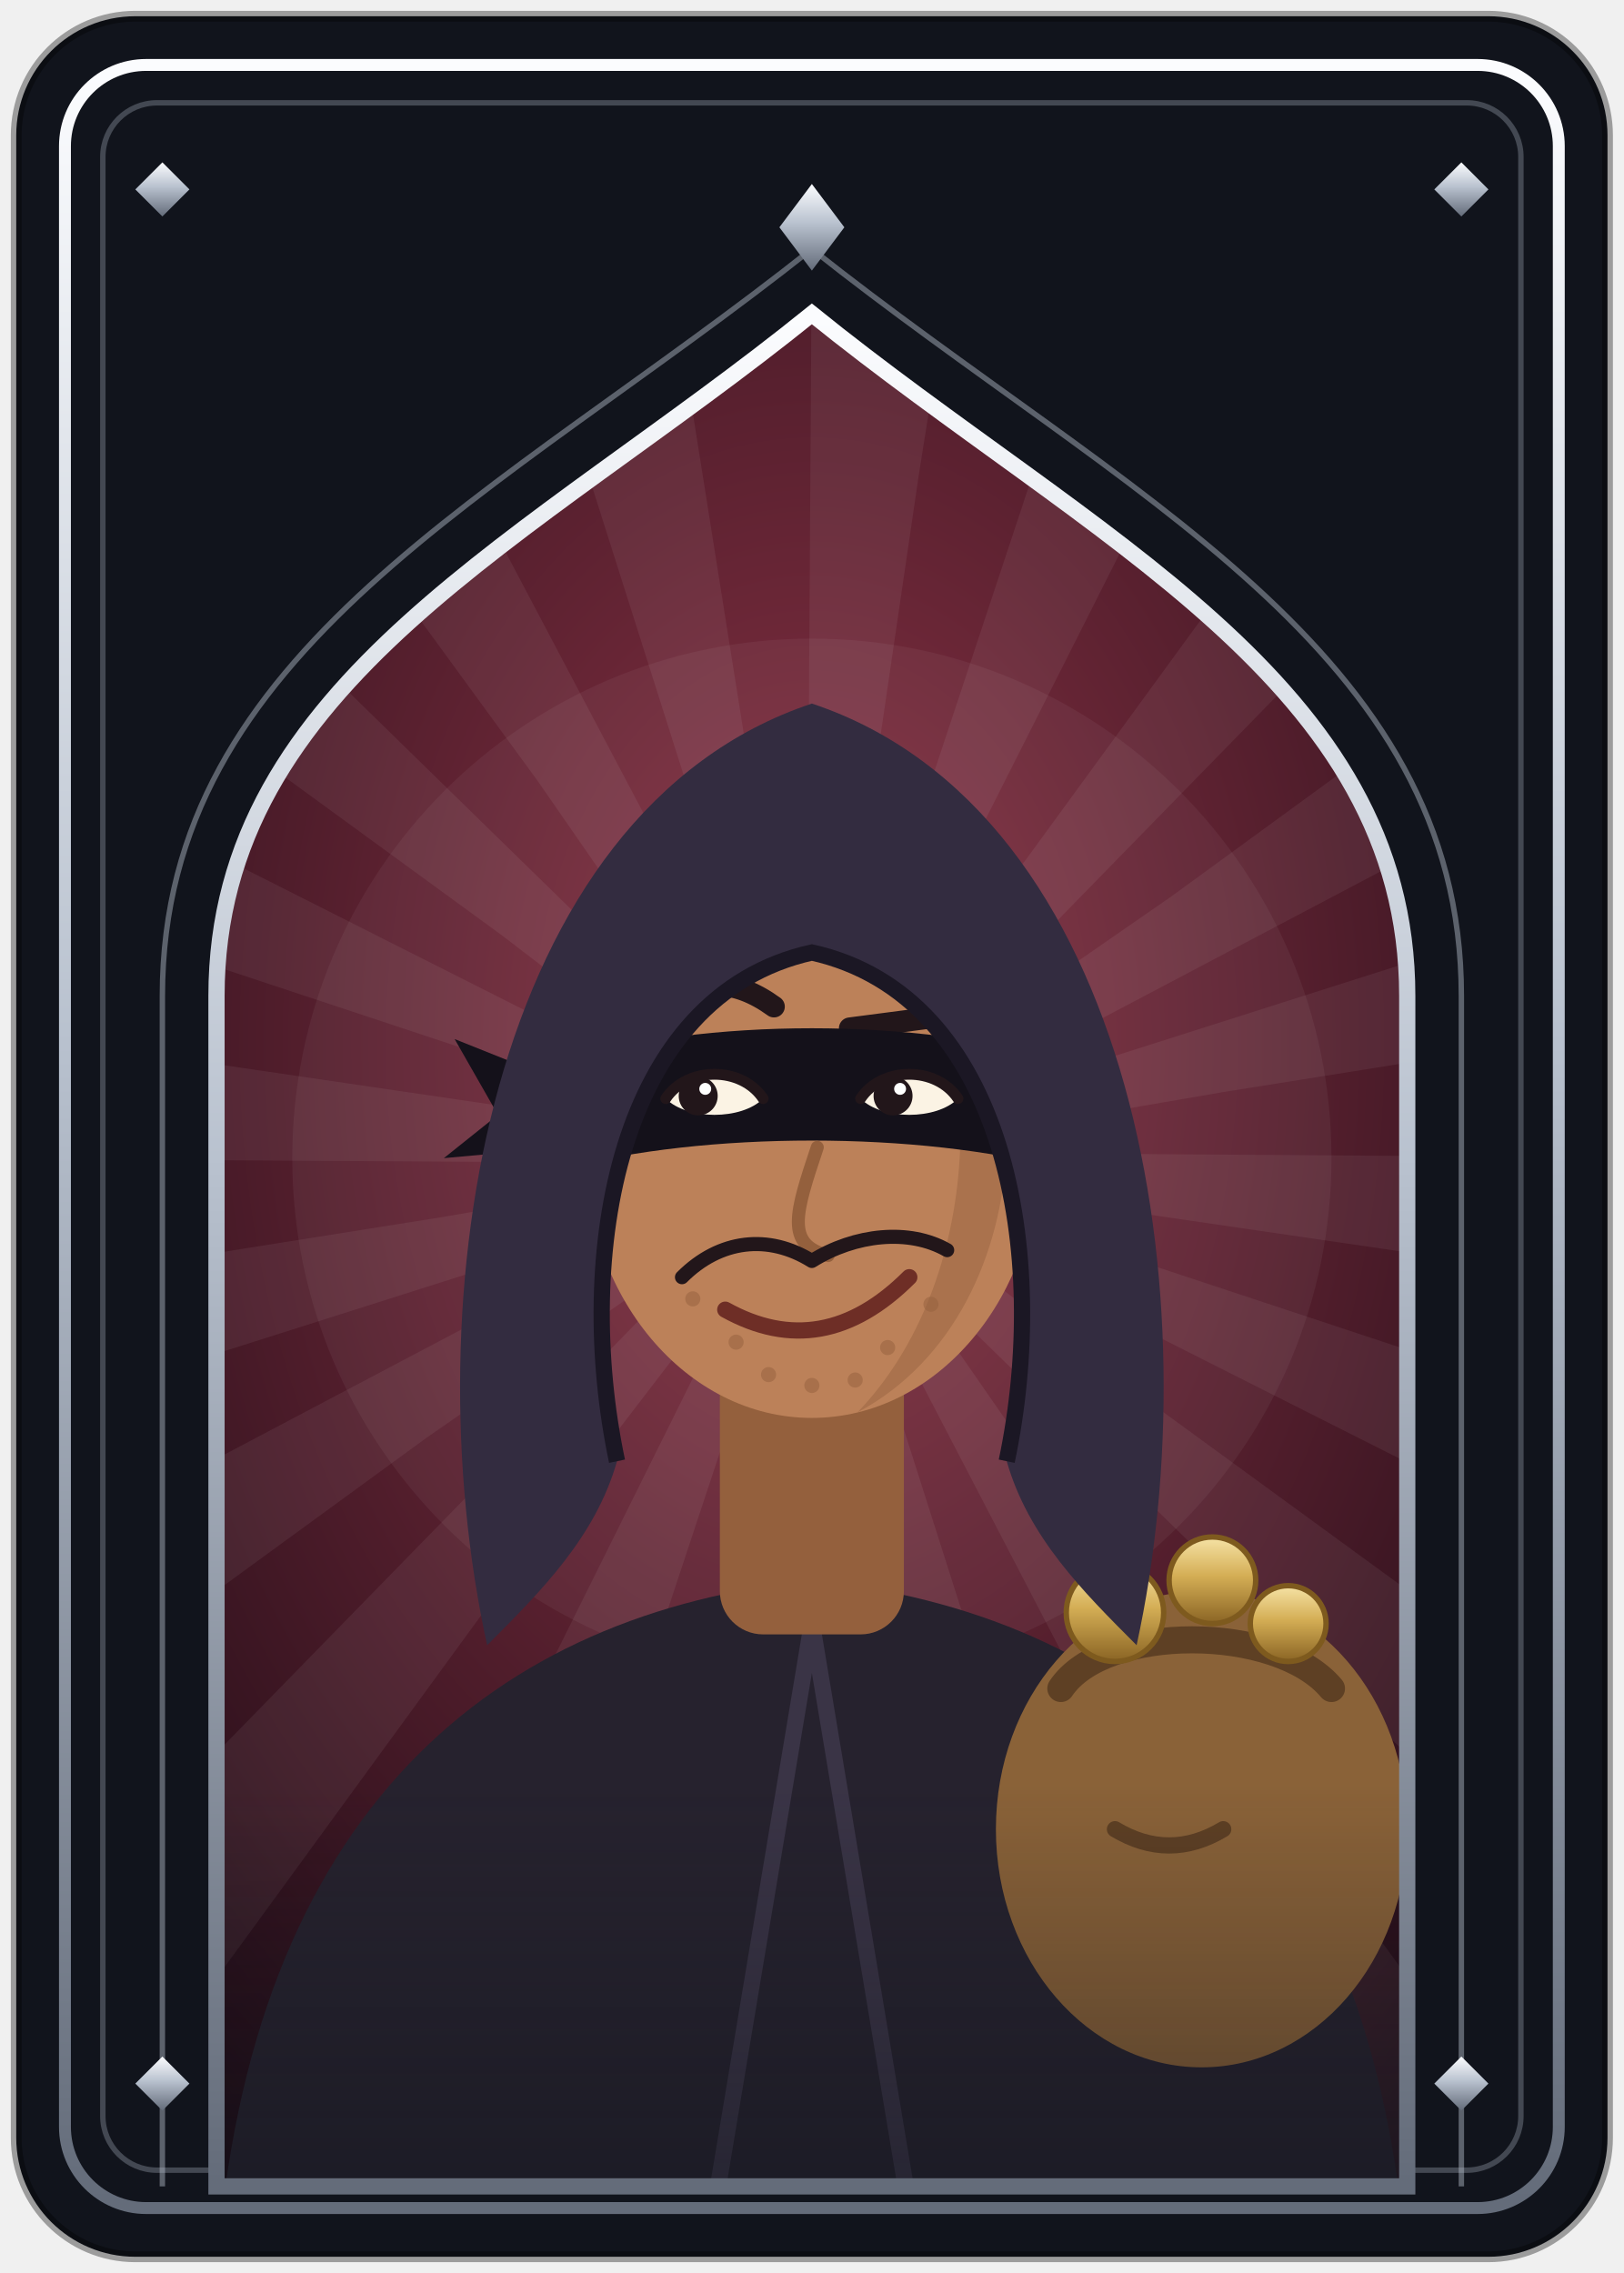
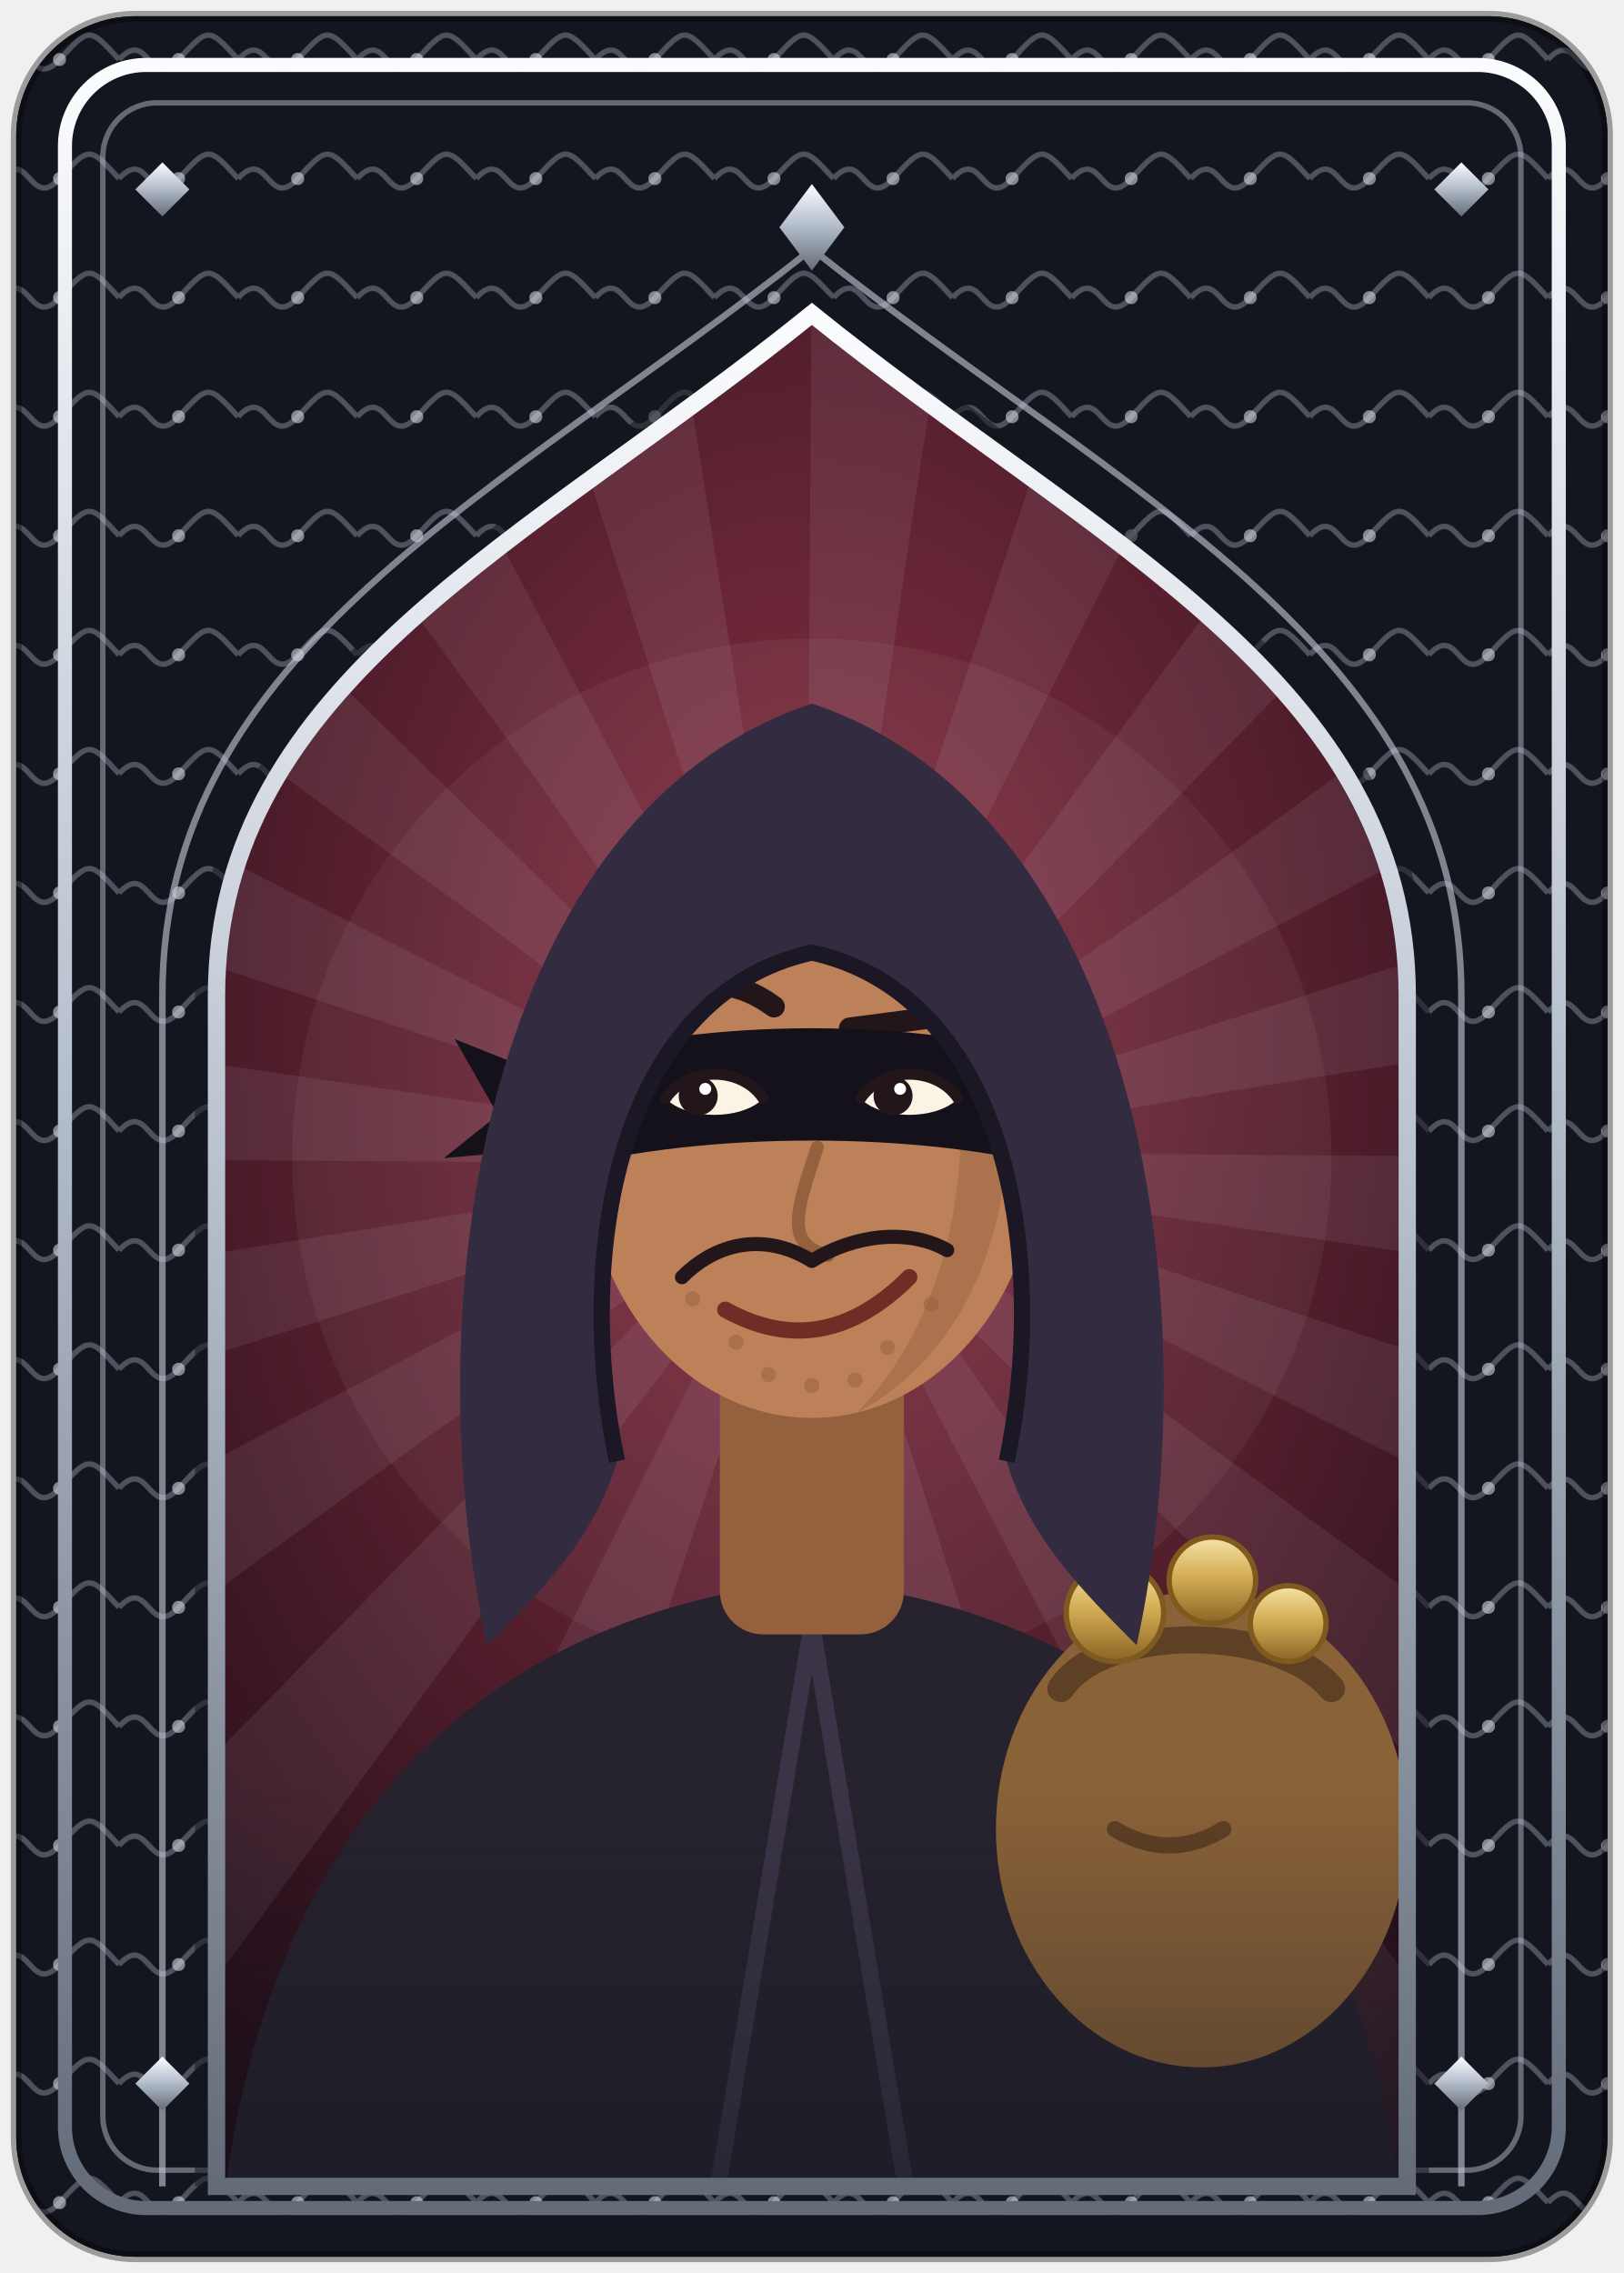
<svg xmlns="http://www.w3.org/2000/svg" viewBox="0 0 300 420" width="600" height="840">
  <defs>
    <linearGradient id="gold" x1="0" y1="0" x2="0" y2="1">
      <stop offset="0" stop-color="#F6E3A6" />
      <stop offset=".45" stop-color="#D4AE55" />
      <stop offset="1" stop-color="#8A6424" />
    </linearGradient>
    <linearGradient id="goldh" x1="0" y1="0" x2="1" y2="1">
      <stop offset="0" stop-color="#F6E3A6" />
      <stop offset=".5" stop-color="#C99E45" />
      <stop offset="1" stop-color="#7E5A1E" />
    </linearGradient>
+     <pattern id="basepat" width="22" height="22" patternUnits="userSpaceOnUse">
+       <rect width="22" height="22" fill="#14161F" />
+       <path d="M0 11C5.5 5 5.5 17 11 11S16.5 5 22 11" fill="none" stroke="#B9C2CF" stroke-opacity=".35" stroke-width="1" />
+       <circle cx="11" cy="11" r="1.2" fill="#DDE3EC" fill-opacity=".55" />
+     </pattern>
    <linearGradient id="frm" x1="0" y1="0" x2="0" y2="1">
      <stop offset="0" stop-color="#FBFCFE" />
      <stop offset=".45" stop-color="#B9C2CF" />
      <stop offset="1" stop-color="#646C7A" />
    </linearGradient>
    <radialGradient id="bg" cx=".5" cy=".46" r=".62">
      <stop offset="0" stop-color="#8E3346" />
      <stop offset="1" stop-color="#1A0A14" />
    </radialGradient>
    <clipPath id="arch">
      <path d="M40 404V184C40 126 98 100 150 58C202 100 260 126 260 184V404Z" />
    </clipPath>
    <linearGradient id="fade" x1="0" y1="0" x2="0" y2="1">
-       <stop offset="0" stop-color="#11141C" stop-opacity="0" />
-       <stop offset="1" stop-color="#11141C" stop-opacity=".55" />
+       <stop offset="0" stop-color="#14161F" stop-opacity="0" />
+       <stop offset="1" stop-color="#14161F" stop-opacity=".55" />
    </linearGradient>
  </defs>
-   <rect x="3" y="3" width="294" height="414" rx="22" fill="#11141C" />
+   <rect x="3" y="3" width="294" height="414" rx="22" fill="#14161F" />
+   <rect x="3" y="3" width="294" height="414" rx="22" fill="url(#basepat)" />
  <rect x="3" y="3" width="294" height="414" rx="22" fill="none" stroke="#000" stroke-opacity=".35" stroke-width="2" />
-   <rect x="12" y="12" width="276" height="396" rx="15" fill="none" stroke="url(#frm)" stroke-width="2.2" />
-   <rect x="19" y="19" width="262" height="382" rx="10" fill="none" stroke="#B9C2CF" stroke-opacity=".3" stroke-width="1" />
+   <rect x="12" y="12" width="276" height="396" rx="15" fill="none" stroke="url(#frm)" stroke-width="2.6" />
+   <rect x="19" y="19" width="262" height="382" rx="10" fill="none" stroke="#C7CFDA" stroke-opacity=".45" stroke-width="1" />
+   <path d="M36 404V184C36 124 96 98 150 52C204 98 264 124 264 184V404Z" fill="#14161F" fill-opacity=".55" />
  <g clip-path="url(#arch)">
    <rect width="300" height="420" fill="url(#bg)" />
-     <circle cx="150" cy="214" r="170" fill="none" stroke="#FFFFFF" stroke-opacity=".06" stroke-width="340" stroke-dasharray="26.7 26.7" />
+     <circle cx="150" cy="214" r="170" fill="none" stroke="#E6ECF5" stroke-opacity=".08" stroke-width="340" stroke-dasharray="26.7 26.7" />
    <circle cx="150" cy="214" r="96" fill="#fff" opacity=".05" />
-     <path d="M40 420C46 334 92 298 150 292C208 298 254 334 260 420Z" fill="#26222E" />
-     <path d="M150 300L130 420M150 300L170 420" stroke="#3A3446" stroke-width="3" />
-     <ellipse cx="222" cy="338" rx="38" ry="44" fill="#8A6238" />
-     <path d="M196 312C204 300 236 300 246 312" fill="none" stroke="#5E4024" stroke-width="5" stroke-linecap="round" />
-     <circle cx="206" cy="298" r="9" fill="url(#gold)" stroke="#7E5A1E" />
-     <circle cx="224" cy="292" r="8" fill="url(#gold)" stroke="#7E5A1E" />
-     <circle cx="238" cy="300" r="7" fill="url(#gold)" stroke="#7E5A1E" />
-     <path d="M206 338q10 6 20 0" fill="none" stroke="#5E4024" stroke-width="3" stroke-linecap="round" />
-     <rect x="133.0" y="246" width="34" height="56" rx="8" fill="#94603D" />
-     <ellipse cx="150" cy="212" rx="42" ry="50" fill="#BC8159" />
-     <path d="M164.7 164.5C194.1 182.0 194.1 242.0 158.4 261.0C181.5 237.0 183.6 192.0 164.7 164.5Z" fill="#94603D" opacity=".45" />
-     <g fill="#94603D" opacity=".5">
-       <circle cx="128" cy="240" r="1.4" />
-       <circle cx="136" cy="248" r="1.4" />
-       <circle cx="164" cy="249" r="1.4" />
-       <circle cx="172" cy="241" r="1.4" />
-       <circle cx="150" cy="256" r="1.4" />
-       <circle cx="142" cy="254" r="1.4" />
-       <circle cx="158" cy="255" r="1.4" />
+     <g class="treat">
+       <path d="M40 420C46 334 92 298 150 292C208 298 254 334 260 420Z" fill="#26222E" />
+       <path d="M150 300L130 420M150 300L170 420" stroke="#3A3446" stroke-width="3" />
+       <ellipse cx="222" cy="338" rx="38" ry="44" fill="#8A6238" />
+       <path d="M196 312C204 300 236 300 246 312" fill="none" stroke="#5E4024" stroke-width="5" stroke-linecap="round" />
+       <circle cx="206" cy="298" r="9" fill="url(#gold)" stroke="#7E5A1E" />
+       <circle cx="224" cy="292" r="8" fill="url(#gold)" stroke="#7E5A1E" />
+       <circle cx="238" cy="300" r="7" fill="url(#gold)" stroke="#7E5A1E" />
+       <path d="M206 338q10 6 20 0" fill="none" stroke="#5E4024" stroke-width="3" stroke-linecap="round" />
+       <rect x="133.0" y="246" width="34" height="56" rx="8" fill="#94603D" />
+       <ellipse cx="150" cy="212" rx="42" ry="50" fill="#BC8159" />
+       <path d="M164.7 164.5C194.1 182.0 194.1 242.0 158.4 261.0C181.5 237.0 183.6 192.0 164.7 164.5Z" fill="#94603D" opacity=".45" />
+       <g fill="#94603D" opacity=".5">
+         <circle cx="128" cy="240" r="1.4" />
+         <circle cx="136" cy="248" r="1.4" />
+         <circle cx="164" cy="249" r="1.4" />
+         <circle cx="172" cy="241" r="1.4" />
+         <circle cx="150" cy="256" r="1.4" />
+         <circle cx="142" cy="254" r="1.4" />
+         <circle cx="158" cy="255" r="1.4" />
+       </g>
+       <path d="M122 186Q132 178 143 186" fill="none" stroke="#22161A" stroke-width="4" stroke-linecap="round" />
+       <path d="M157 190L180 187" fill="none" stroke="#22161A" stroke-width="4" stroke-linecap="round" />
+       <path d="M104 196C130 188 170 188 196 196L196 216C170 209 130 209 104 216Z" fill="#14111A" />
+       <path d="M104 200L84 192L92 206L82 214L104 212" fill="#14111A" />
+       <path d="M123 203C127 197 137 197 141 203C137 207 127 207 123 203Z" fill="#FBF3E4" />
+       <circle cx="129" cy="202.5" r="3.6" fill="#22161A" />
+       <circle cx="130.3" cy="201.2" r="1.1" fill="#fff" />
+       <path d="M123 203C127 197 137 197 141 203" fill="none" stroke="#22161A" stroke-width="2" stroke-linecap="round" />
+       <path d="M159 203C163 197 173 197 177 203C173 207 163 207 159 203Z" fill="#FBF3E4" />
+       <circle cx="165" cy="202.5" r="3.6" fill="#22161A" />
+       <circle cx="166.3" cy="201.2" r="1.1" fill="#fff" />
+       <path d="M159 203C163 197 173 197 177 203" fill="none" stroke="#22161A" stroke-width="2" stroke-linecap="round" />
+       <path d="M151 212C147 224 145 230 153 232" fill="none" stroke="#94603D" stroke-width="2.4" stroke-linecap="round" />
+       <path d="M150 233C142 228 133 229 126 236M150 233C158 228 168 227 175 231" fill="none" stroke="#22161A" stroke-width="2.6" stroke-linecap="round" />
+       <path d="M134 242Q152 252 168 236" fill="none" stroke="#6E2E26" stroke-width="3" stroke-linecap="round" />
+       <path d="M90 304C76 240 90 150 150 130C210 150 224 240 210 304C200 294 190 284 186 270C194 232 186 184 150 176C114 184 106 232 114 270C110 284 100 294 90 304Z" fill="#332C40" />
+       <path d="M114 270C106 232 114 184 150 176C186 184 194 232 186 270" fill="none" stroke="#1B1724" stroke-width="3" />
    </g>
-     <path d="M122 186Q132 178 143 186" fill="none" stroke="#22161A" stroke-width="4" stroke-linecap="round" />
-     <path d="M157 190L180 187" fill="none" stroke="#22161A" stroke-width="4" stroke-linecap="round" />
-     <path d="M104 196C130 188 170 188 196 196L196 216C170 209 130 209 104 216Z" fill="#14111A" />
-     <path d="M104 200L84 192L92 206L82 214L104 212" fill="#14111A" />
-     <path d="M123 203C127 197 137 197 141 203C137 207 127 207 123 203Z" fill="#FBF3E4" />
-     <circle cx="129" cy="202.5" r="3.6" fill="#22161A" />
-     <circle cx="130.3" cy="201.2" r="1.1" fill="#fff" />
-     <path d="M123 203C127 197 137 197 141 203" fill="none" stroke="#22161A" stroke-width="2" stroke-linecap="round" />
-     <path d="M159 203C163 197 173 197 177 203C173 207 163 207 159 203Z" fill="#FBF3E4" />
-     <circle cx="165" cy="202.5" r="3.6" fill="#22161A" />
-     <circle cx="166.3" cy="201.2" r="1.1" fill="#fff" />
-     <path d="M159 203C163 197 173 197 177 203" fill="none" stroke="#22161A" stroke-width="2" stroke-linecap="round" />
-     <path d="M151 212C147 224 145 230 153 232" fill="none" stroke="#94603D" stroke-width="2.4" stroke-linecap="round" />
-     <path d="M150 233C142 228 133 229 126 236M150 233C158 228 168 227 175 231" fill="none" stroke="#22161A" stroke-width="2.6" stroke-linecap="round" />
-     <path d="M134 242Q152 252 168 236" fill="none" stroke="#6E2E26" stroke-width="3" stroke-linecap="round" />
-     <path d="M90 304C76 240 90 150 150 130C210 150 224 240 210 304C200 294 190 284 186 270C194 232 186 184 150 176C114 184 106 232 114 270C110 284 100 294 90 304Z" fill="#332C40" />
-     <path d="M114 270C106 232 114 184 150 176C186 184 194 232 186 270" fill="none" stroke="#1B1724" stroke-width="3" />
    <rect y="330" width="300" height="90" fill="url(#fade)" />
  </g>
-   <path d="M40 404V184C40 126 98 100 150 58C202 100 260 126 260 184V404Z" fill="none" stroke="url(#frm)" stroke-width="3" />
-   <path d="M30 404V184C30 120 92 92 150 46C208 92 270 120 270 184V404" fill="none" stroke="#B9C2CF" stroke-opacity=".45" stroke-width="1" />
+   <path d="M40 404V184C40 126 98 100 150 58C202 100 260 126 260 184V404Z" fill="none" stroke="url(#frm)" stroke-width="3.2" />
+   <path d="M30 404V184C30 120 92 92 150 46C208 92 270 120 270 184V404" fill="none" stroke="#C7CFDA" stroke-opacity=".6" stroke-width="1.2" />
  <path d="M150 34l6 8-6 8-6-8z" fill="url(#frm)" />
  <g fill="url(#frm)">
    <path d="M30 30l5 5-5 5-5-5z" />
    <path d="M270 30l5 5-5 5-5-5z" />
    <path d="M30 380l5 5-5 5-5-5z" />
    <path d="M270 380l5 5-5 5-5-5z" />
  </g>
</svg>
